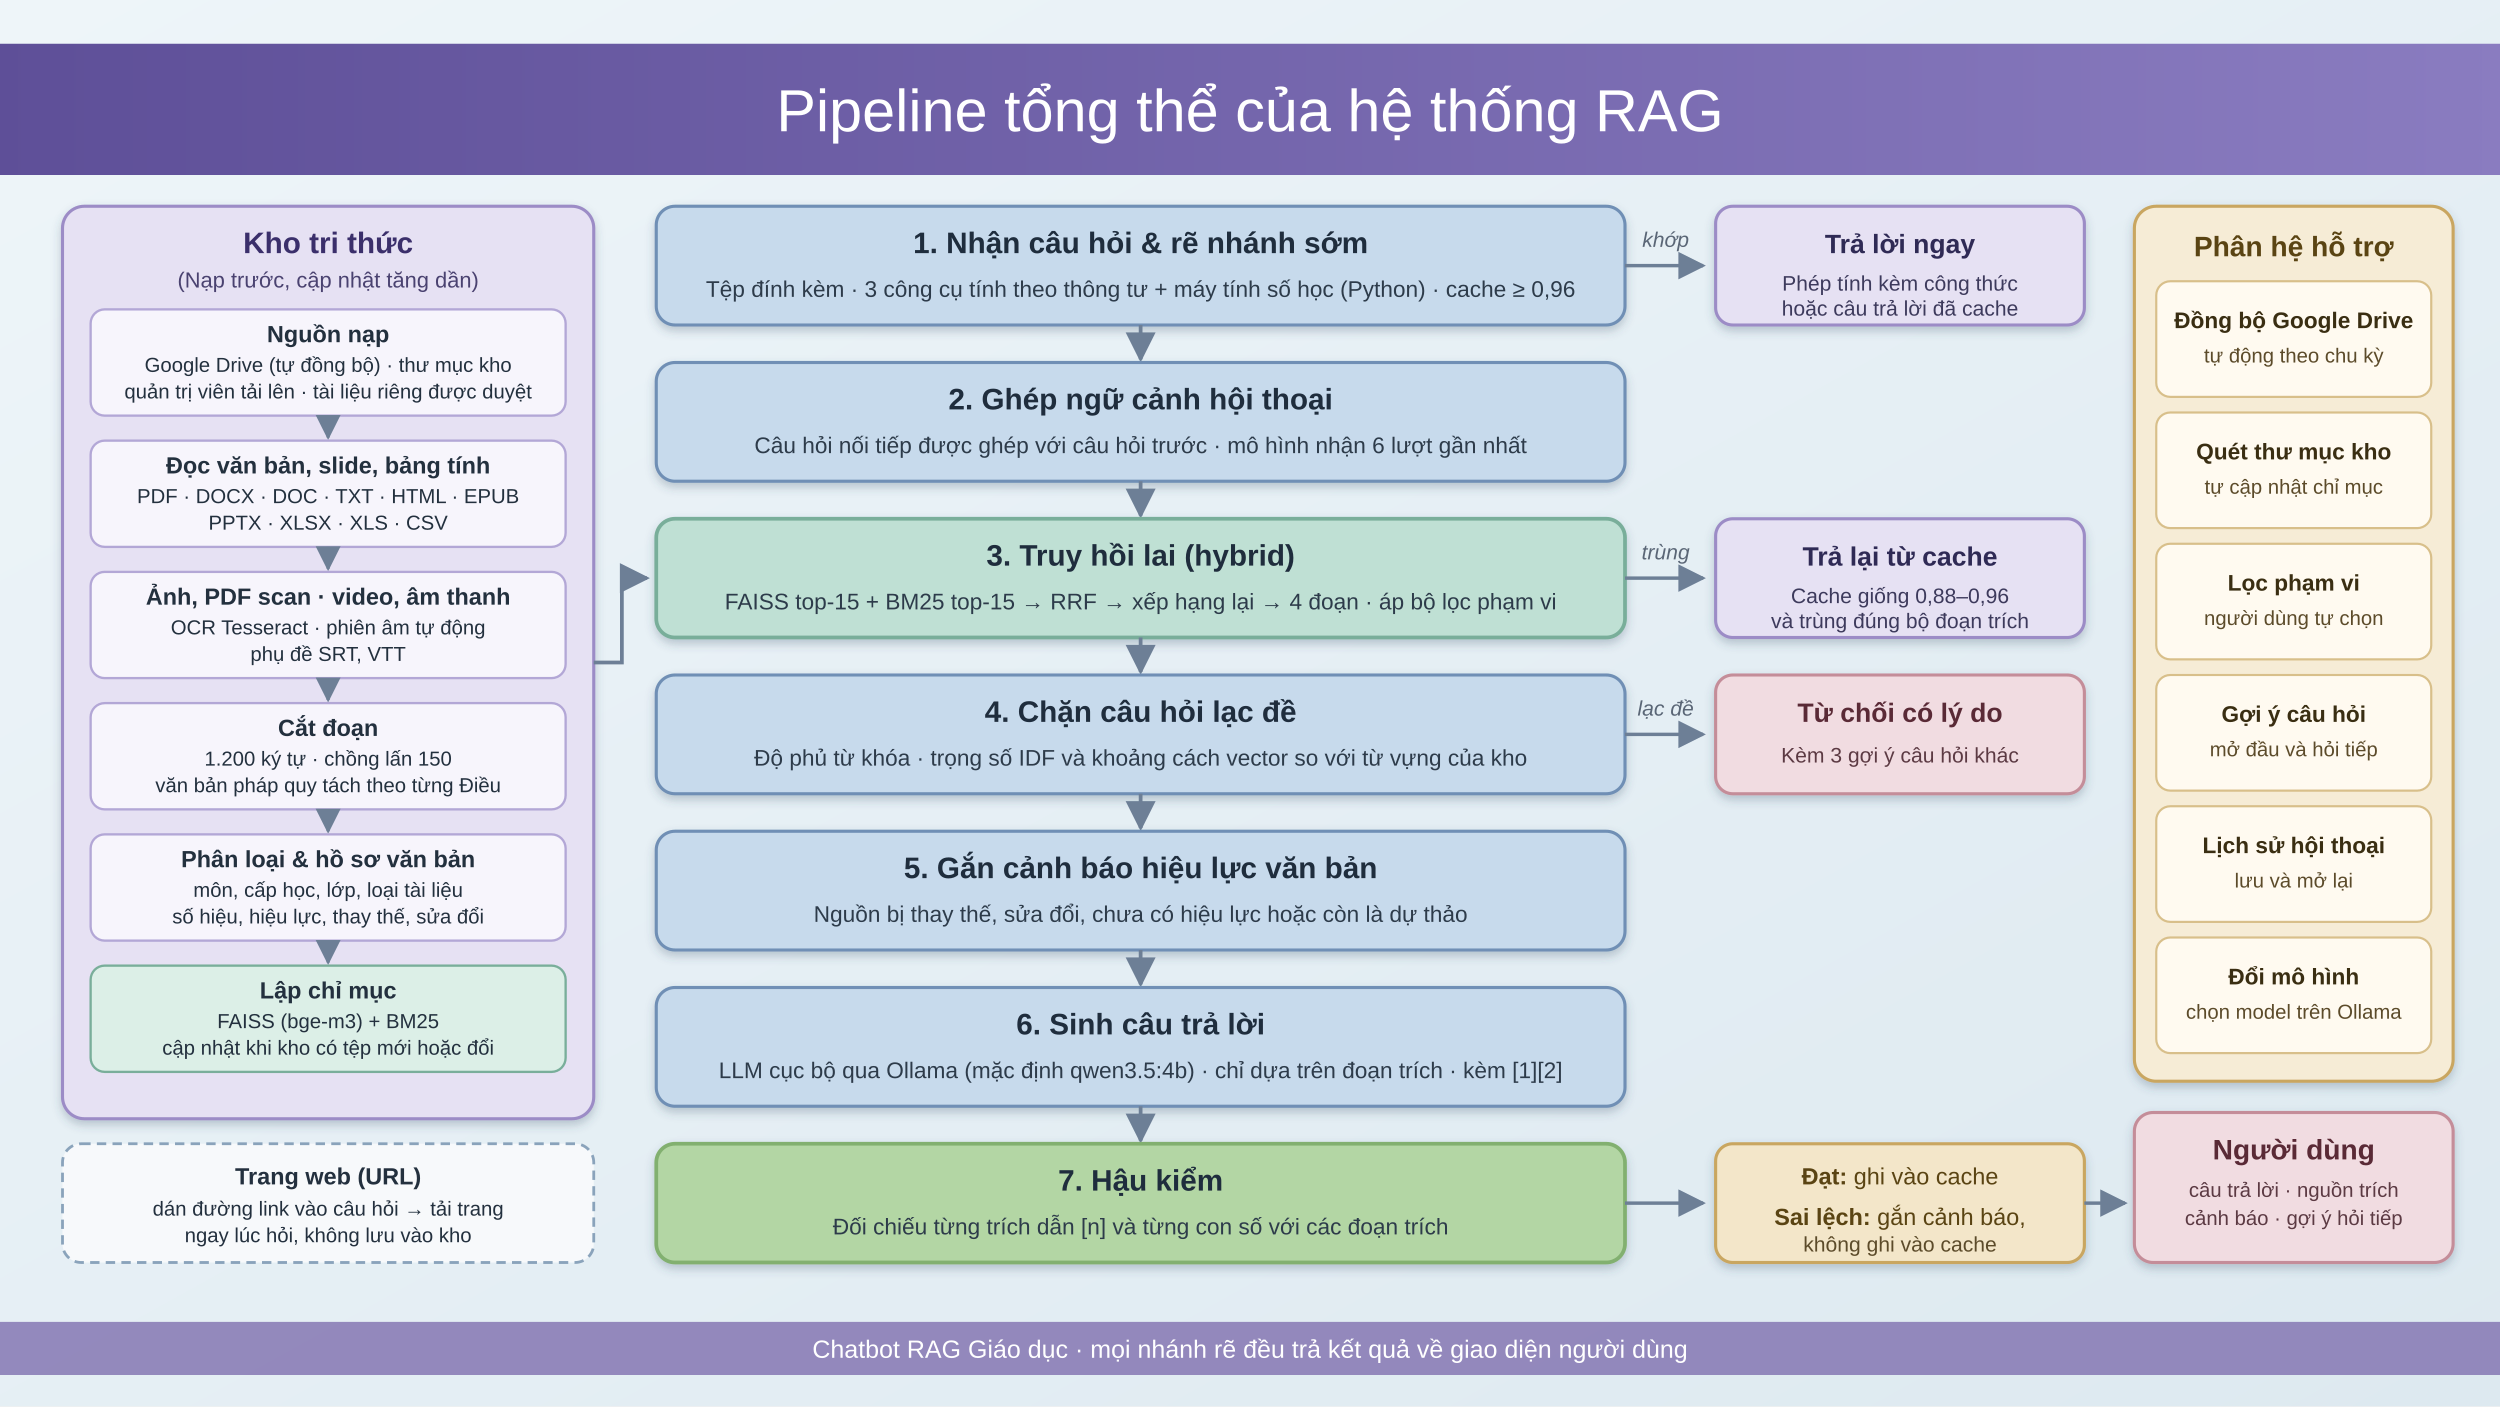
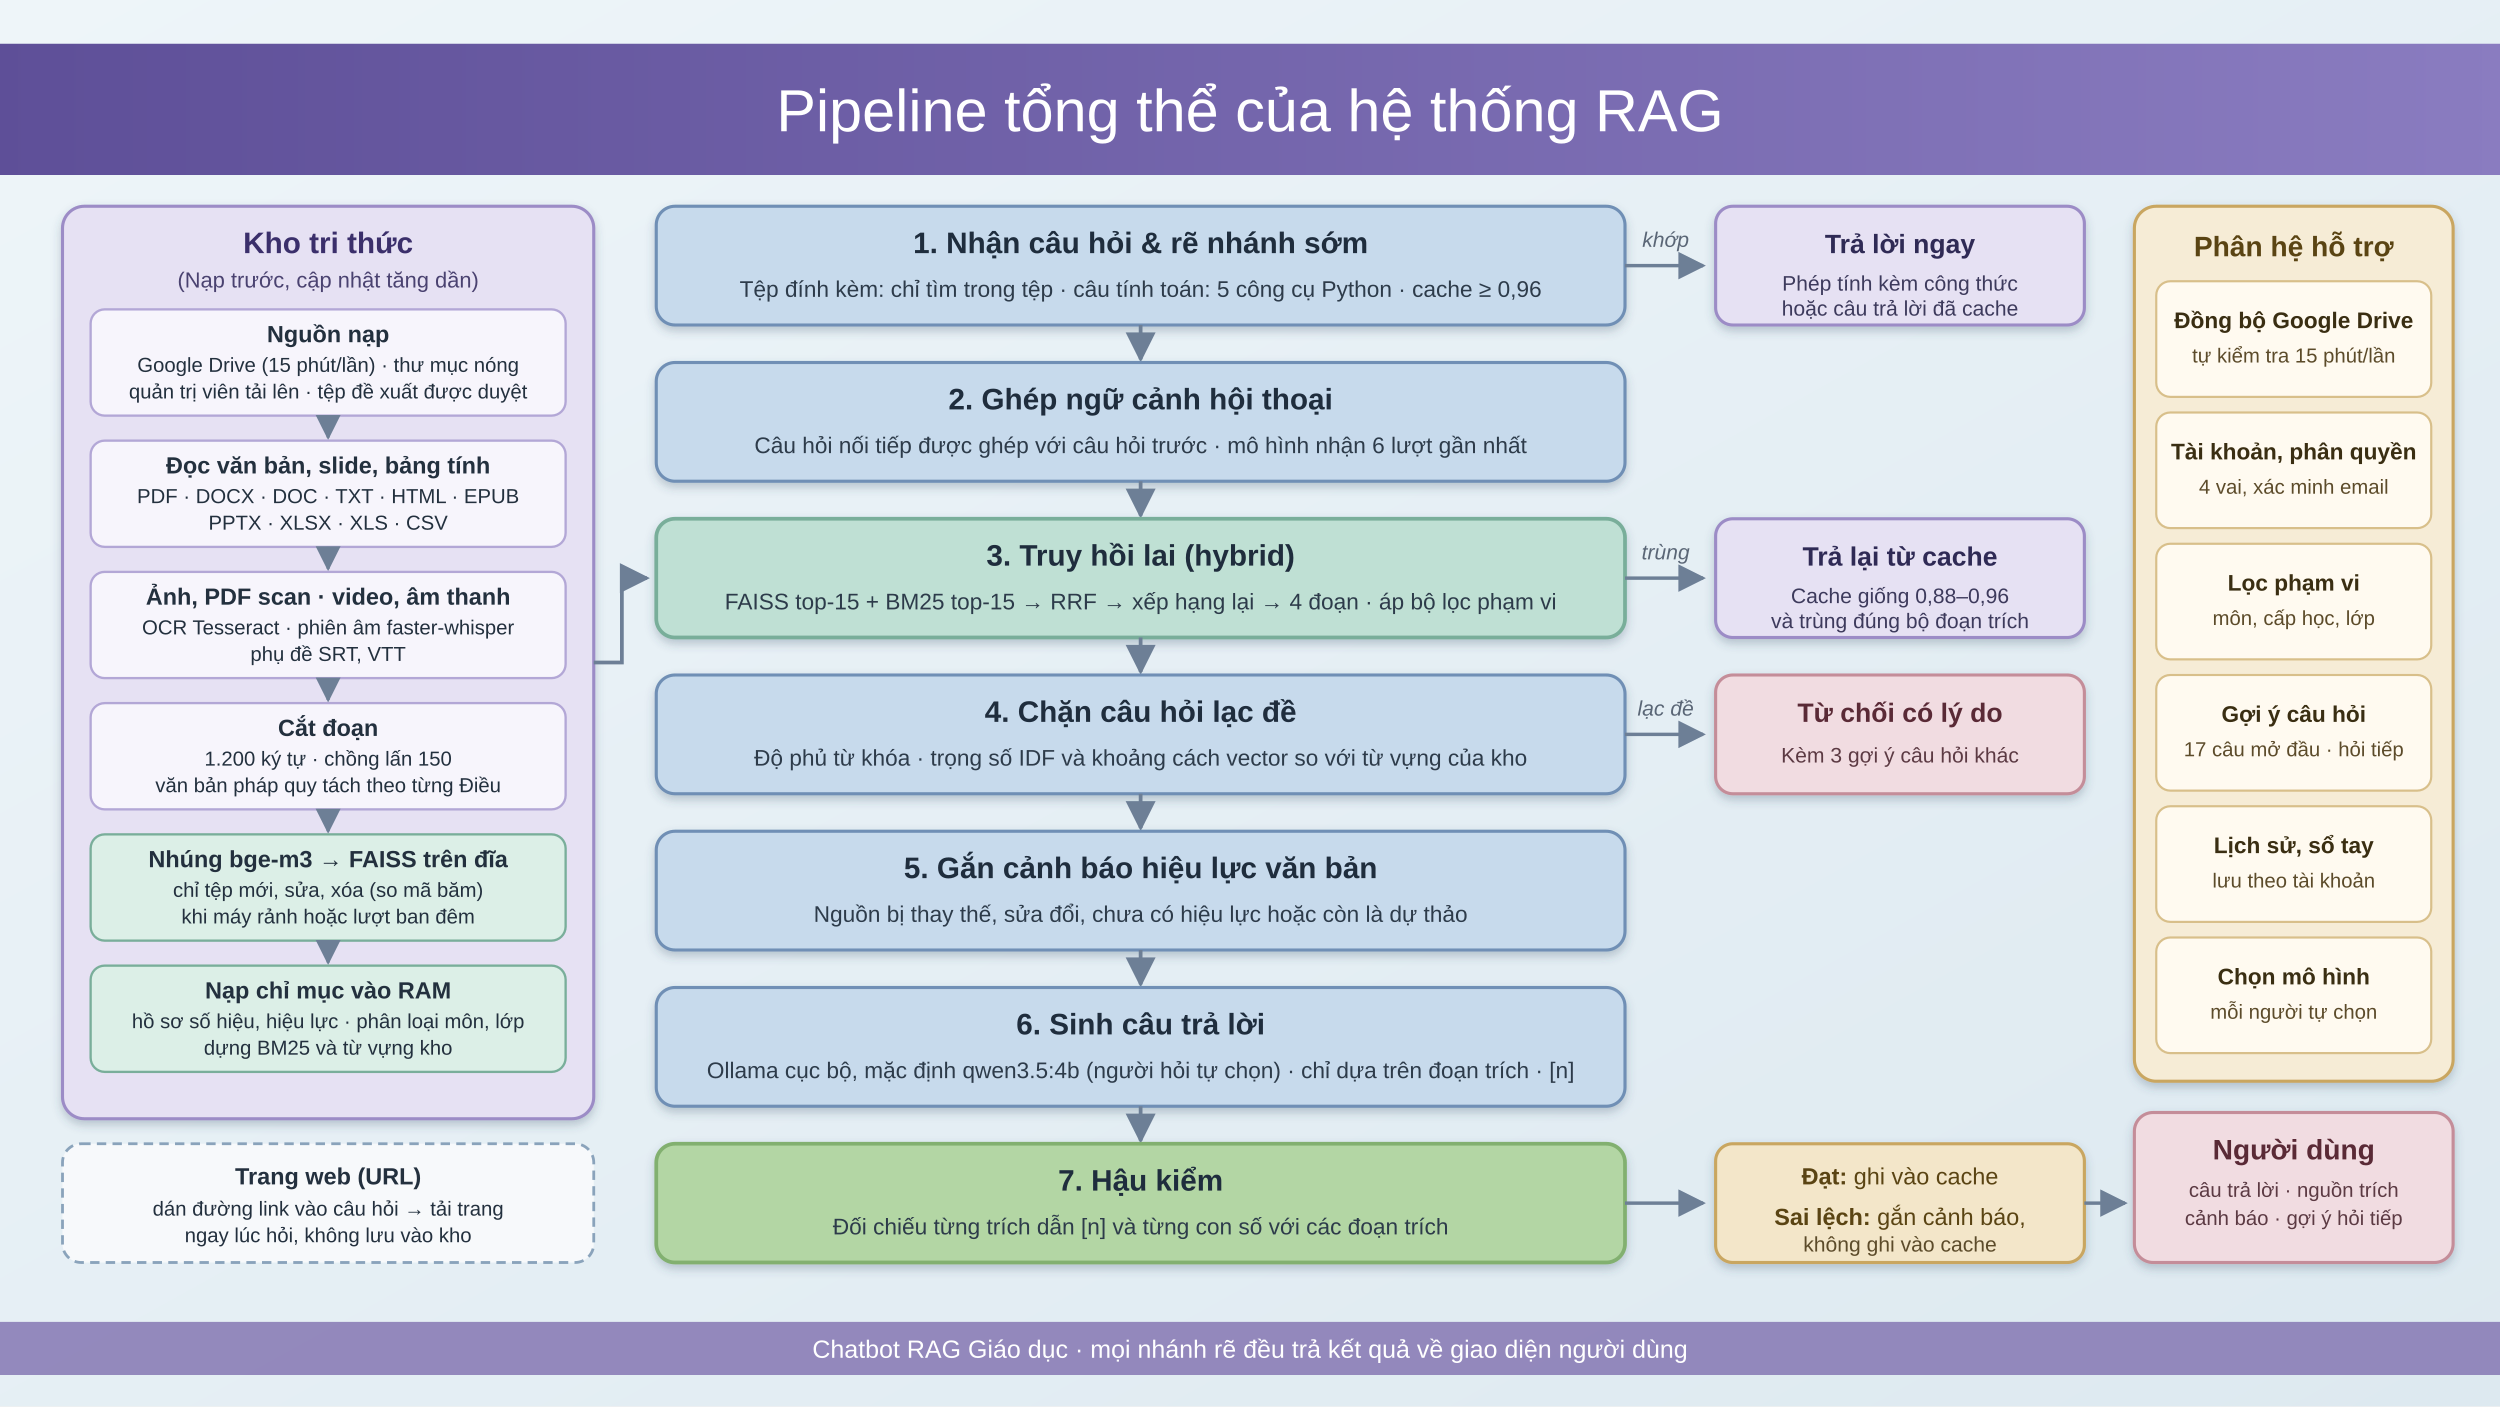
<svg xmlns="http://www.w3.org/2000/svg" viewBox="0 0 1600 900" width="1600" height="900" font-family="'Segoe UI', Arial, sans-serif">
  <defs>
    <linearGradient id="nen" x1="0" y1="0" x2="1" y2="1">
      <stop offset="0" stop-color="#eef5f9" />
      <stop offset="1" stop-color="#dde9f0" />
    </linearGradient>
    <linearGradient id="tieude" x1="0" y1="0" x2="1" y2="0">
      <stop offset="0" stop-color="#5e4f98" />
      <stop offset="1" stop-color="#8a7cc0" />
    </linearGradient>
    <filter id="bong" x="-10%" y="-20%" width="120%" height="150%">
      <feDropShadow dx="0" dy="3" stdDeviation="3" flood-color="#40526a" flood-opacity="0.28" />
    </filter>
    <marker id="mui" viewBox="0 0 10 10" refX="9" refY="5" markerWidth="8" markerHeight="8" orient="auto">
      <path d="M0,0 L10,5 L0,10 z" fill="#6d7f96" />
    </marker>
  </defs>
  <rect width="1600" height="900" fill="url(#nen)" />
  <rect x="0" y="28" width="1600" height="84" fill="url(#tieude)" />
  <text x="800" y="84" font-size="38" fill="#ffffff" text-anchor="middle">Pipeline tổng thể của hệ thống RAG</text>
  <rect x="40" y="132" width="340" height="584" rx="14" fill="#e6e1f3" stroke="#9c8cc6" stroke-width="2" filter="url(#bong)" />
  <text x="210" y="162" font-size="19" font-weight="700" fill="#3b2f6b" text-anchor="middle">Kho tri thức</text>
  <text x="210" y="184" font-size="14" fill="#4a4270" text-anchor="middle">(Nạp trước, cập nhật tăng dần)</text>
  <g text-anchor="middle" fill="#23303e">
    <rect x="58" y="198" width="304" height="68" rx="9" fill="#f7f5fc" stroke="#b3a7d6" stroke-width="1.5" />
    <text x="210" y="219" font-size="15" font-weight="600">Nguồn nạp</text>
-     <text x="210" y="238" font-size="13">Google Drive (tự đồng bộ) · thư mục kho</text>
-     <text x="210" y="255" font-size="13">quản trị viên tải lên · tài liệu riêng được duyệt</text>
+     <text x="210" y="238" font-size="13">Google Drive (15 phút/lần) · thư mục nóng</text>
+     <text x="210" y="255" font-size="13">quản trị viên tải lên · tệp đề xuất được duyệt</text>
    <line x1="210" y1="266" x2="210" y2="280" stroke="#6d7f96" stroke-width="2" marker-end="url(#mui)" />
    <rect x="58" y="282" width="304" height="68" rx="9" fill="#f7f5fc" stroke="#b3a7d6" stroke-width="1.5" />
    <text x="210" y="303" font-size="15" font-weight="600">Đọc văn bản, slide, bảng tính</text>
    <text x="210" y="322" font-size="13">PDF · DOCX · DOC · TXT · HTML · EPUB</text>
    <text x="210" y="339" font-size="13">PPTX · XLSX · XLS · CSV</text>
    <line x1="210" y1="350" x2="210" y2="364" stroke="#6d7f96" stroke-width="2" marker-end="url(#mui)" />
    <rect x="58" y="366" width="304" height="68" rx="9" fill="#f7f5fc" stroke="#b3a7d6" stroke-width="1.5" />
    <text x="210" y="387" font-size="15" font-weight="600">Ảnh, PDF scan · video, âm thanh</text>
-     <text x="210" y="406" font-size="13">OCR Tesseract · phiên âm tự động</text>
+     <text x="210" y="406" font-size="13">OCR Tesseract · phiên âm faster-whisper</text>
    <text x="210" y="423" font-size="13">phụ đề SRT, VTT</text>
    <line x1="210" y1="434" x2="210" y2="448" stroke="#6d7f96" stroke-width="2" marker-end="url(#mui)" />
    <rect x="58" y="450" width="304" height="68" rx="9" fill="#f7f5fc" stroke="#b3a7d6" stroke-width="1.5" />
    <text x="210" y="471" font-size="15" font-weight="600">Cắt đoạn</text>
    <text x="210" y="490" font-size="13">1.200 ký tự · chồng lấn 150</text>
    <text x="210" y="507" font-size="13">văn bản pháp quy tách theo từng Điều</text>
    <line x1="210" y1="518" x2="210" y2="532" stroke="#6d7f96" stroke-width="2" marker-end="url(#mui)" />
-     <rect x="58" y="534" width="304" height="68" rx="9" fill="#f7f5fc" stroke="#b3a7d6" stroke-width="1.5" />
-     <text x="210" y="555" font-size="15" font-weight="600">Phân loại &amp; hồ sơ văn bản</text>
-     <text x="210" y="574" font-size="13">môn, cấp học, lớp, loại tài liệu</text>
-     <text x="210" y="591" font-size="13">số hiệu, hiệu lực, thay thế, sửa đổi</text>
+     <rect x="58" y="534" width="304" height="68" rx="9" fill="#dcefe7" stroke="#79ae9a" stroke-width="1.5" />
+     <text x="210" y="555" font-size="15" font-weight="600">Nhúng bge-m3 → FAISS trên đĩa</text>
+     <text x="210" y="574" font-size="13">chỉ tệp mới, sửa, xóa (so mã băm)</text>
+     <text x="210" y="591" font-size="13">khi máy rảnh hoặc lượt ban đêm</text>
    <line x1="210" y1="602" x2="210" y2="616" stroke="#6d7f96" stroke-width="2" marker-end="url(#mui)" />
    <rect x="58" y="618" width="304" height="68" rx="9" fill="#dcefe7" stroke="#79ae9a" stroke-width="1.5" />
-     <text x="210" y="639" font-size="15" font-weight="600">Lập chỉ mục</text>
-     <text x="210" y="658" font-size="13">FAISS (bge-m3) + BM25</text>
-     <text x="210" y="675" font-size="13">cập nhật khi kho có tệp mới hoặc đổi</text>
+     <text x="210" y="639" font-size="15" font-weight="600">Nạp chỉ mục vào RAM</text>
+     <text x="210" y="658" font-size="13">hồ sơ số hiệu, hiệu lực · phân loại môn, lớp</text>
+     <text x="210" y="675" font-size="13">dựng BM25 và từ vựng kho</text>
  </g>
  <rect x="40" y="732" width="340" height="76" rx="12" fill="#f7f9fb" stroke="#8aa3bb" stroke-width="1.8" stroke-dasharray="6 4" />
  <g text-anchor="middle" fill="#23303e">
    <text x="210" y="758" font-size="15" font-weight="600">Trang web (URL)</text>
    <text x="210" y="778" font-size="13">dán đường link vào câu hỏi → tải trang</text>
    <text x="210" y="795" font-size="13">ngay lúc hỏi, không lưu vào kho</text>
  </g>
  <path d="M380,424 H398 V370 H414" fill="none" stroke="#6d7f96" stroke-width="2.4" marker-end="url(#mui)" />
  <g text-anchor="middle">
    <rect x="420" y="132" width="620" height="76" rx="12" fill="#c7daec" stroke="#6f8fb5" stroke-width="2" filter="url(#bong)" />
    <text x="730" y="162" font-size="19" font-weight="700" fill="#1f2d3d">1. Nhận câu hỏi &amp; rẽ nhánh sớm</text>
-     <text x="730" y="190" font-size="14.5" fill="#2d3b4a">Tệp đính kèm · 3 công cụ tính theo thông tư + máy tính số học (Python) · cache ≥ 0,96</text>
+     <text x="730" y="190" font-size="14.5" fill="#2d3b4a">Tệp đính kèm: chỉ tìm trong tệp · câu tính toán: 5 công cụ Python · cache ≥ 0,96</text>
    <line x1="730" y1="208" x2="730" y2="230" stroke="#6d7f96" stroke-width="2.4" marker-end="url(#mui)" />
    <rect x="420" y="232" width="620" height="76" rx="12" fill="#c7daec" stroke="#6f8fb5" stroke-width="2" filter="url(#bong)" />
    <text x="730" y="262" font-size="19" font-weight="700" fill="#1f2d3d">2. Ghép ngữ cảnh hội thoại</text>
    <text x="730" y="290" font-size="14.5" fill="#2d3b4a">Câu hỏi nối tiếp được ghép với câu hỏi trước · mô hình nhận 6 lượt gần nhất</text>
    <line x1="730" y1="308" x2="730" y2="330" stroke="#6d7f96" stroke-width="2.4" marker-end="url(#mui)" />
    <rect x="420" y="332" width="620" height="76" rx="12" fill="#bfe0d4" stroke="#79ae9a" stroke-width="2.4" filter="url(#bong)" />
    <text x="730" y="362" font-size="19" font-weight="700" fill="#1f2d3d">3. Truy hồi lai (hybrid)</text>
    <text x="730" y="390" font-size="14.5" fill="#2d3b4a">FAISS top-15 + BM25 top-15 → RRF → xếp hạng lại → 4 đoạn · áp bộ lọc phạm vi</text>
    <line x1="730" y1="408" x2="730" y2="430" stroke="#6d7f96" stroke-width="2.4" marker-end="url(#mui)" />
    <rect x="420" y="432" width="620" height="76" rx="12" fill="#c7daec" stroke="#6f8fb5" stroke-width="2" filter="url(#bong)" />
    <text x="730" y="462" font-size="19" font-weight="700" fill="#1f2d3d">4. Chặn câu hỏi lạc đề</text>
    <text x="730" y="490" font-size="14.5" fill="#2d3b4a">Độ phủ từ khóa · trọng số IDF và khoảng cách vector so với từ vựng của kho</text>
    <line x1="730" y1="508" x2="730" y2="530" stroke="#6d7f96" stroke-width="2.4" marker-end="url(#mui)" />
    <rect x="420" y="532" width="620" height="76" rx="12" fill="#c7daec" stroke="#6f8fb5" stroke-width="2" filter="url(#bong)" />
    <text x="730" y="562" font-size="19" font-weight="700" fill="#1f2d3d">5. Gắn cảnh báo hiệu lực văn bản</text>
    <text x="730" y="590" font-size="14.5" fill="#2d3b4a">Nguồn bị thay thế, sửa đổi, chưa có hiệu lực hoặc còn là dự thảo</text>
    <line x1="730" y1="608" x2="730" y2="630" stroke="#6d7f96" stroke-width="2.4" marker-end="url(#mui)" />
    <rect x="420" y="632" width="620" height="76" rx="12" fill="#c7daec" stroke="#6f8fb5" stroke-width="2" filter="url(#bong)" />
    <text x="730" y="662" font-size="19" font-weight="700" fill="#1f2d3d">6. Sinh câu trả lời</text>
-     <text x="730" y="690" font-size="14.5" fill="#2d3b4a">LLM cục bộ qua Ollama (mặc định qwen3.5:4b) · chỉ dựa trên đoạn trích · kèm [1][2]</text>
+     <text x="730" y="690" font-size="14.5" fill="#2d3b4a">Ollama cục bộ, mặc định qwen3.5:4b (người hỏi tự chọn) · chỉ dựa trên đoạn trích · [n]</text>
    <line x1="730" y1="708" x2="730" y2="730" stroke="#6d7f96" stroke-width="2.4" marker-end="url(#mui)" />
    <rect x="420" y="732" width="620" height="76" rx="12" fill="#b3d6a4" stroke="#82b06f" stroke-width="2.4" filter="url(#bong)" />
    <text x="730" y="762" font-size="19" font-weight="700" fill="#1f2d3d">7. Hậu kiểm</text>
    <text x="730" y="790" font-size="14.5" fill="#2d3b4a">Đối chiếu từng trích dẫn [n] và từng con số với các đoạn trích</text>
  </g>
  <g font-size="13.5" fill="#5a6676" text-anchor="middle" font-style="italic">
    <line x1="1040" y1="170" x2="1090" y2="170" stroke="#6d7f96" stroke-width="2.2" marker-end="url(#mui)" />
    <text x="1066" y="158">khớp</text>
    <line x1="1040" y1="370" x2="1090" y2="370" stroke="#6d7f96" stroke-width="2.2" marker-end="url(#mui)" />
    <text x="1066" y="358">trùng</text>
    <line x1="1040" y1="470" x2="1090" y2="470" stroke="#6d7f96" stroke-width="2.2" marker-end="url(#mui)" />
    <text x="1066" y="458">lạc đề</text>
    <line x1="1040" y1="770" x2="1090" y2="770" stroke="#6d7f96" stroke-width="2.2" marker-end="url(#mui)" />
  </g>
  <g text-anchor="middle">
    <rect x="1098" y="132" width="236" height="76" rx="11" fill="#e6e1f3" stroke="#9c8cc6" stroke-width="2" filter="url(#bong)" />
    <text x="1216" y="162" font-size="17" font-weight="700" fill="#2f2a55">Trả lời ngay</text>
    <text x="1216" y="186" font-size="13.5" fill="#3d3a5c">Phép tính kèm công thức</text>
    <text x="1216" y="202" font-size="13.5" fill="#3d3a5c">hoặc câu trả lời đã cache</text>
    <rect x="1098" y="332" width="236" height="76" rx="11" fill="#e6e1f3" stroke="#9c8cc6" stroke-width="2" filter="url(#bong)" />
    <text x="1216" y="362" font-size="17" font-weight="700" fill="#2f2a55">Trả lại từ cache</text>
    <text x="1216" y="386" font-size="13.5" fill="#3d3a5c">Cache giống 0,88–0,96</text>
    <text x="1216" y="402" font-size="13.5" fill="#3d3a5c">và trùng đúng bộ đoạn trích</text>
    <rect x="1098" y="432" width="236" height="76" rx="11" fill="#f1dce1" stroke="#c48d99" stroke-width="2" filter="url(#bong)" />
    <text x="1216" y="462" font-size="17" font-weight="700" fill="#5a2a36">Từ chối có lý do</text>
    <text x="1216" y="488" font-size="13.5" fill="#5c3a43">Kèm 3 gợi ý câu hỏi khác</text>
    <rect x="1098" y="732" width="236" height="76" rx="11" fill="#f3e6c9" stroke="#c9a661" stroke-width="2" filter="url(#bong)" />
    <text x="1216" y="758" font-size="15" fill="#5a4413">
      <tspan font-weight="700">Đạt:</tspan> ghi vào cache</text>
    <text x="1216" y="784" font-size="15" fill="#5a4413">
      <tspan font-weight="700">Sai lệch:</tspan> gắn cảnh báo,</text>
    <text x="1216" y="801" font-size="13.5" fill="#5c4b2a">không ghi vào cache</text>
  </g>
  <rect x="1366" y="132" width="204" height="560" rx="14" fill="#f6ecd6" stroke="#c9a661" stroke-width="2" filter="url(#bong)" />
  <text x="1468" y="164" font-size="18" font-weight="700" fill="#5a4413" text-anchor="middle">Phân hệ hỗ trợ</text>
  <g text-anchor="middle">
    <rect x="1380" y="180" width="176" height="74" rx="9" fill="#fffaf0" stroke="#d8bf8a" stroke-width="1.4" />
    <text x="1468" y="210" font-size="14.5" font-weight="600" fill="#3a2e12">Đồng bộ Google Drive</text>
-     <text x="1468" y="232" font-size="13" fill="#5c4b2a">tự động theo chu kỳ</text>
+     <text x="1468" y="232" font-size="13" fill="#5c4b2a">tự kiểm tra 15 phút/lần</text>
    <rect x="1380" y="264" width="176" height="74" rx="9" fill="#fffaf0" stroke="#d8bf8a" stroke-width="1.4" />
-     <text x="1468" y="294" font-size="14.5" font-weight="600" fill="#3a2e12">Quét thư mục kho</text>
-     <text x="1468" y="316" font-size="13" fill="#5c4b2a">tự cập nhật chỉ mục</text>
+     <text x="1468" y="294" font-size="14.5" font-weight="600" fill="#3a2e12">Tài khoản, phân quyền</text>
+     <text x="1468" y="316" font-size="13" fill="#5c4b2a">4 vai, xác minh email</text>
    <rect x="1380" y="348" width="176" height="74" rx="9" fill="#fffaf0" stroke="#d8bf8a" stroke-width="1.4" />
    <text x="1468" y="378" font-size="14.5" font-weight="600" fill="#3a2e12">Lọc phạm vi</text>
-     <text x="1468" y="400" font-size="13" fill="#5c4b2a">người dùng tự chọn</text>
+     <text x="1468" y="400" font-size="13" fill="#5c4b2a">môn, cấp học, lớp</text>
    <rect x="1380" y="432" width="176" height="74" rx="9" fill="#fffaf0" stroke="#d8bf8a" stroke-width="1.4" />
    <text x="1468" y="462" font-size="14.5" font-weight="600" fill="#3a2e12">Gợi ý câu hỏi</text>
-     <text x="1468" y="484" font-size="13" fill="#5c4b2a">mở đầu và hỏi tiếp</text>
+     <text x="1468" y="484" font-size="13" fill="#5c4b2a">17 câu mở đầu · hỏi tiếp</text>
    <rect x="1380" y="516" width="176" height="74" rx="9" fill="#fffaf0" stroke="#d8bf8a" stroke-width="1.4" />
-     <text x="1468" y="546" font-size="14.5" font-weight="600" fill="#3a2e12">Lịch sử hội thoại</text>
-     <text x="1468" y="568" font-size="13" fill="#5c4b2a">lưu và mở lại</text>
+     <text x="1468" y="546" font-size="14.5" font-weight="600" fill="#3a2e12">Lịch sử, sổ tay</text>
+     <text x="1468" y="568" font-size="13" fill="#5c4b2a">lưu theo tài khoản</text>
    <rect x="1380" y="600" width="176" height="74" rx="9" fill="#fffaf0" stroke="#d8bf8a" stroke-width="1.4" />
-     <text x="1468" y="630" font-size="14.5" font-weight="600" fill="#3a2e12">Đổi mô hình</text>
-     <text x="1468" y="652" font-size="13" fill="#5c4b2a">chọn model trên Ollama</text>
+     <text x="1468" y="630" font-size="14.5" font-weight="600" fill="#3a2e12">Chọn mô hình</text>
+     <text x="1468" y="652" font-size="13" fill="#5c4b2a">mỗi người tự chọn</text>
  </g>
  <line x1="1334" y1="770" x2="1360" y2="770" stroke="#6d7f96" stroke-width="2.2" marker-end="url(#mui)" />
  <rect x="1366" y="712" width="204" height="96" rx="12" fill="#f1dce1" stroke="#c48d99" stroke-width="2" filter="url(#bong)" />
  <g text-anchor="middle">
    <text x="1468" y="742" font-size="18" font-weight="700" fill="#5a2a36">Người dùng</text>
    <text x="1468" y="766" font-size="13" fill="#5c3a43">câu trả lời · nguồn trích</text>
    <text x="1468" y="784" font-size="13" fill="#5c3a43">cảnh báo · gợi ý hỏi tiếp</text>
  </g>
  <rect x="0" y="846" width="1600" height="34" fill="#8577b3" opacity="0.85" />
  <text x="800" y="869" font-size="16" fill="#ffffff" text-anchor="middle">Chatbot RAG Giáo dục · mọi nhánh rẽ đều trả kết quả về giao diện người dùng</text>
</svg>
